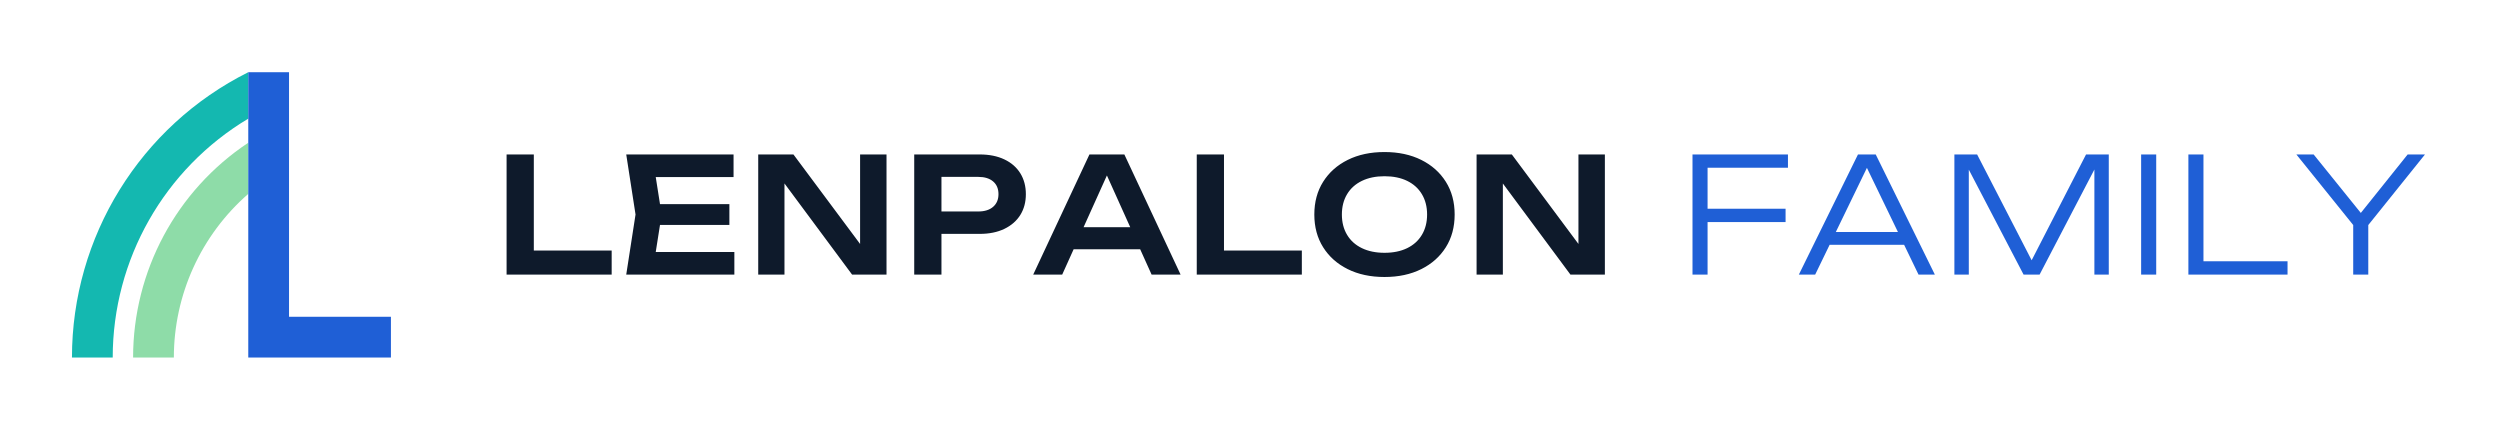
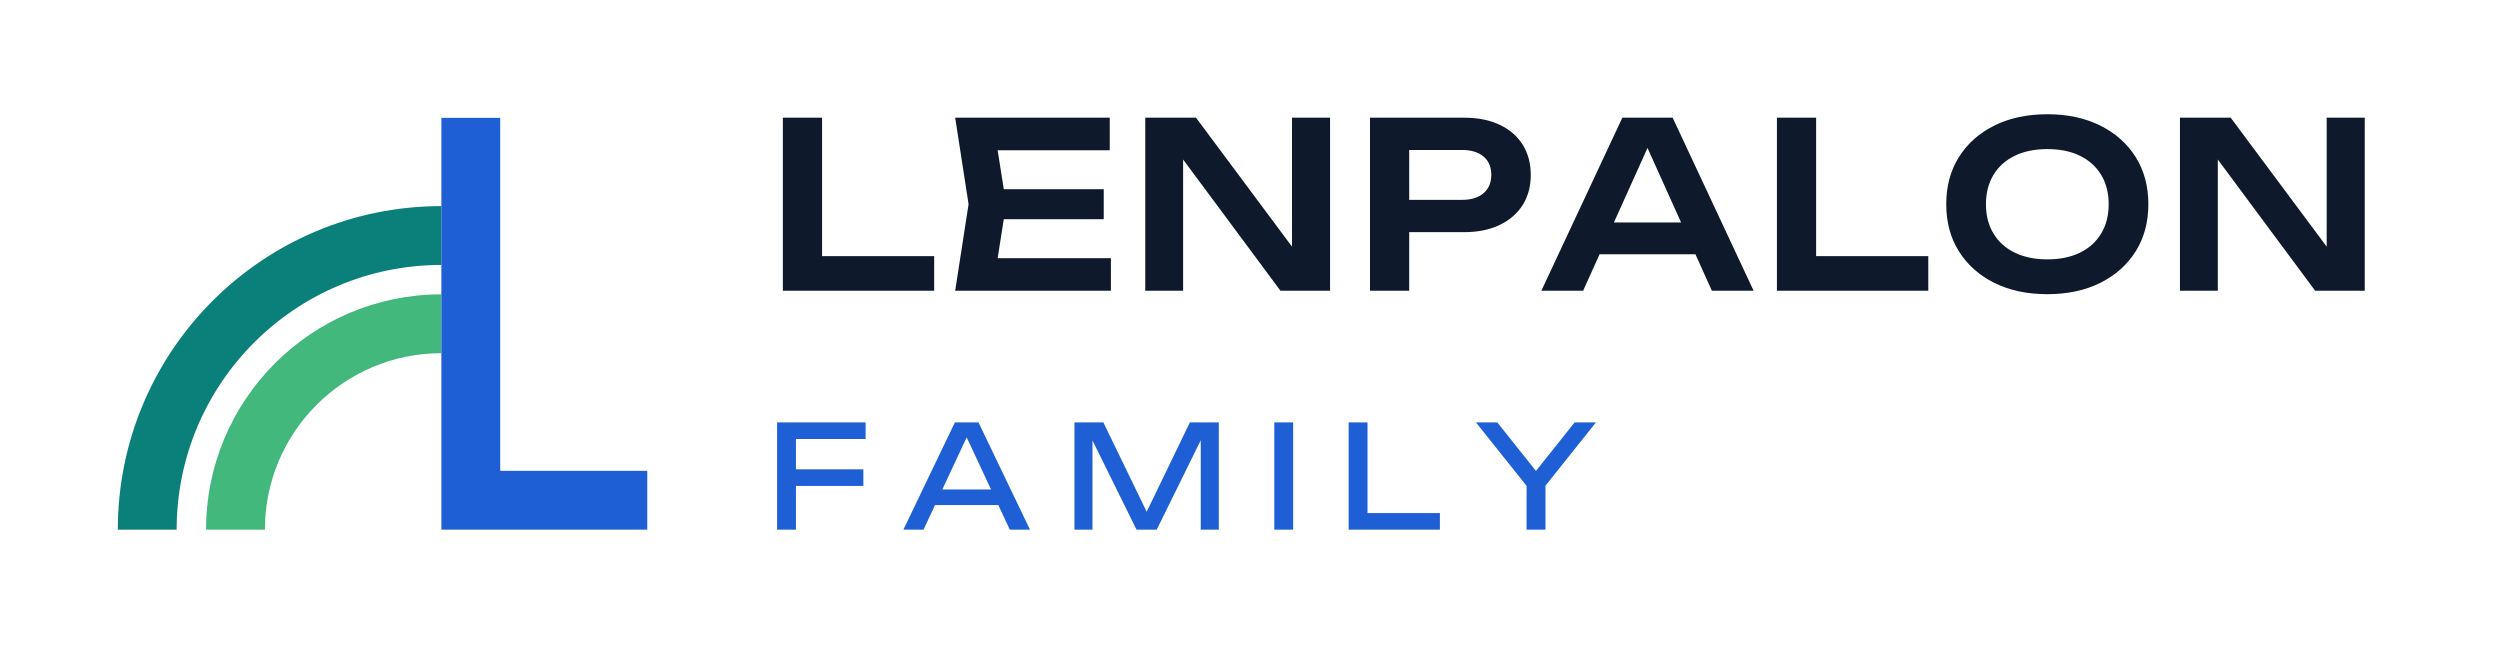
- <svg xmlns="http://www.w3.org/2000/svg" viewBox="0 0 839.1 144" width="839.1" height="144">
-   <g transform="translate(83.33 120) scale(1.14)">
-     <path d="M-51.91 0A93.91 93.91 0 0 1 0 -84L0 -70.33A81.91 81.91 0 0 0 -39.91 0Z" fill="#14B8B0" />
-     <path d="M-33.91 0A75.91 75.91 0 0 1 0 -63.24L0 -48.18A63.91 63.91 0 0 0 -21.91 0Z" fill="#8EDCA8" />
-     <path d="M0 -84H12V-12H42V0H0Z" fill="#1F5FD6" />
+ <svg xmlns="http://www.w3.org/2000/svg" viewBox="0 0 606.85 157.14" width="606.85" height="157.14">
+   <g transform="translate(107.14 128.57) scale(1.19)">
+     <path d="M-66 0A66 66 0 0 1 0 -66L0 -54A54 54 0 0 0 -54 0Z" fill="#0B7F7A" />
+     <path d="M-48 0A48 48 0 0 1 0 -48L0 -36A36 36 0 0 0 -36 0Z" fill="#43B87C" />
+     <path d="M0 -84H12V-12H42.0V0H0Z" fill="#1F5FD6" />
  </g>
-   <path d="M179.17 51.84V88.13L175.03 84.1H205.3V92.16H170.03V51.84ZM244.81 68.51V75.49H215.94V68.51ZM222.07 72 219.38 89.1 215.4 84.58H246.48V92.16H210.19L213.31 72L210.19 51.84H246.21V59.42H215.4L219.38 54.9ZM291.85 86.14 288.68 86.62V51.84H297.55V92.16H285.99L260.19 57.38L263.3 56.89V92.16H254.49V51.84H266.31ZM328.84 51.84Q333.62 51.84 337.12 53.51Q340.61 55.17 342.47 58.18Q344.32 61.19 344.32 65.17Q344.32 69.15 342.47 72.13Q340.61 75.12 337.12 76.81Q333.62 78.5 328.84 78.5H311.04V70.98H328.35Q331.53 70.98 333.33 69.42Q335.13 67.86 335.13 65.17Q335.13 62.43 333.33 60.9Q331.53 59.37 328.35 59.37H311.85L315.99 55.01V92.16H306.85V51.84ZM357.33 83.67V76.25H385.29V83.67ZM377.38 51.84 396.25 92.16H386.52L370.02 55.55H373.03L356.52 92.16H346.79L365.66 51.84ZM410.82 51.84V88.13L406.68 84.1H436.95V92.16H401.68V51.84ZM464.69 92.97Q457.65 92.97 452.35 90.33Q447.06 87.7 444.1 82.99Q441.14 78.29 441.14 72Q441.14 65.71 444.1 61.01Q447.06 56.3 452.35 53.67Q457.65 51.03 464.69 51.03Q471.73 51.03 477.03 53.67Q482.32 56.3 485.28 61.01Q488.24 65.71 488.24 72Q488.24 78.29 485.28 82.99Q482.32 87.7 477.03 90.33Q471.73 92.97 464.69 92.97ZM464.69 84.85Q469.1 84.85 472.3 83.29Q475.5 81.73 477.24 78.83Q478.99 75.92 478.99 72Q478.99 68.08 477.24 65.17Q475.5 62.27 472.3 60.71Q469.1 59.15 464.69 59.15Q460.33 59.15 457.11 60.71Q453.88 62.27 452.14 65.17Q450.39 68.08 450.39 72Q450.39 75.92 452.14 78.83Q453.88 81.73 457.11 83.29Q460.33 84.85 464.69 84.85ZM532.96 86.14 529.79 86.62V51.84H538.66V92.16H527.1L501.3 57.38L504.42 56.89V92.16H495.6V51.84H507.43Z" fill="#0E1A2B" />
-   <path d="M570.49 70.06H599.31V74.53H570.49ZM600.11 51.84V56.3H569.95L573.13 53.08V92.16H568.07V51.84ZM612.21 82.16V77.86H640.59V82.16ZM629.57 51.84 649.41 92.16H643.93L625.27 53.56H627.96L609.25 92.16H603.77L623.61 51.84ZM707.79 51.84V92.16H702.96V53.02L704.95 53.08L684.57 92.16H679.19L658.82 53.13L660.81 53.08V92.16H655.97V51.84H663.6L683.49 90.44H680.32L700.16 51.84ZM718.65 51.84H723.71V92.16H718.65ZM739.57 51.84V89.9L737.31 87.7H767.79V92.16H734.51V51.84ZM789.83 92.16V73.08H794.89V92.16ZM770.75 51.84H776.55L794.03 73.51H790.75L808.11 51.84H813.92L793.97 76.68L790.8 76.73Z" fill="#1F5FD6" />
+   <path d="M199.55 28.57V66.37L195.23 62.17H226.76V70.57H190.03V28.57ZM267.92 45.93V53.21H237.85V45.93ZM244.23 49.57 241.43 67.38 237.29 62.68H269.66V70.57H231.86L235.11 49.57L231.86 28.57H269.38V36.47H237.29L241.43 31.76ZM316.92 64.3 313.62 64.8V28.57H322.86V70.57H310.82L283.94 34.34L287.19 33.84V70.57H278V28.57H290.32ZM355.45 28.57Q360.43 28.57 364.07 30.31Q367.71 32.04 369.65 35.18Q371.58 38.32 371.58 42.46Q371.58 46.6 369.65 49.71Q367.71 52.82 364.07 54.58Q360.43 56.35 355.45 56.35H336.91V48.51H354.95Q358.25 48.51 360.13 46.88Q362 45.26 362 42.46Q362 39.6 360.13 38.01Q358.25 36.41 354.95 36.41H337.75L342.07 31.88V70.57H332.55V28.57ZM385.13 61.72V54H414.25V61.72ZM406.02 28.57 425.67 70.57H415.54L398.35 32.44H401.48L384.29 70.57H374.15L393.81 28.57ZM440.85 28.57V66.37L436.54 62.17H468.07V70.57H431.33V28.57ZM496.96 71.41Q489.63 71.41 484.11 68.67Q478.59 65.92 475.51 61.02Q472.43 56.12 472.43 49.57Q472.43 43.02 475.51 38.12Q478.59 33.22 484.11 30.48Q489.63 27.73 496.96 27.73Q504.3 27.73 509.81 30.48Q515.33 33.22 518.41 38.12Q521.49 43.02 521.49 49.57Q521.49 56.12 518.41 61.02Q515.33 65.92 509.81 68.67Q504.3 71.41 496.96 71.41ZM496.96 62.96Q501.55 62.96 504.89 61.33Q508.22 59.71 510.04 56.68Q511.86 53.66 511.86 49.57Q511.86 45.48 510.04 42.46Q508.22 39.44 504.89 37.81Q501.55 36.19 496.96 36.19Q492.43 36.19 489.07 37.81Q485.71 39.44 483.89 42.46Q482.07 45.48 482.07 49.57Q482.07 53.66 483.89 56.68Q485.71 59.71 489.07 61.33Q492.43 62.96 496.96 62.96ZM568.08 64.3 564.78 64.8V28.57H574.02V70.57H561.98L535.1 34.34L538.35 33.84V70.57H529.16V28.57H541.48Z" fill="#0E1A2B" />
+   <path d="M190.85 113.92H209.57V117.95H190.85ZM210.12 102.53V106.56H190.71L193.21 103.95V128.57H188.63V102.53ZM225.43 122.6V118.82H243.63V122.6ZM237.52 102.53 250.02 128.57H245.12L233.77 104.27H235.54L224.18 128.57H219.29L231.79 102.53ZM295.85 102.53V128.57H291.47V103.92L292.89 103.99L280.78 128.57H275.88L263.76 104.02L265.19 103.95V128.57H260.81V102.53H267.83L279.49 126.59H277.2L288.83 102.53ZM309.32 102.53H313.9V128.57H309.32ZM331.95 102.53V126.52L329.91 124.54H349.52V128.57H327.37V102.53ZM370.56 128.57V116.14H375.15V128.57ZM358.27 102.53H363.45L374.07 115.86H371.61L382.23 102.53H387.4L374.31 118.95L371.4 118.99Z" fill="#1F5FD6" />
</svg>
